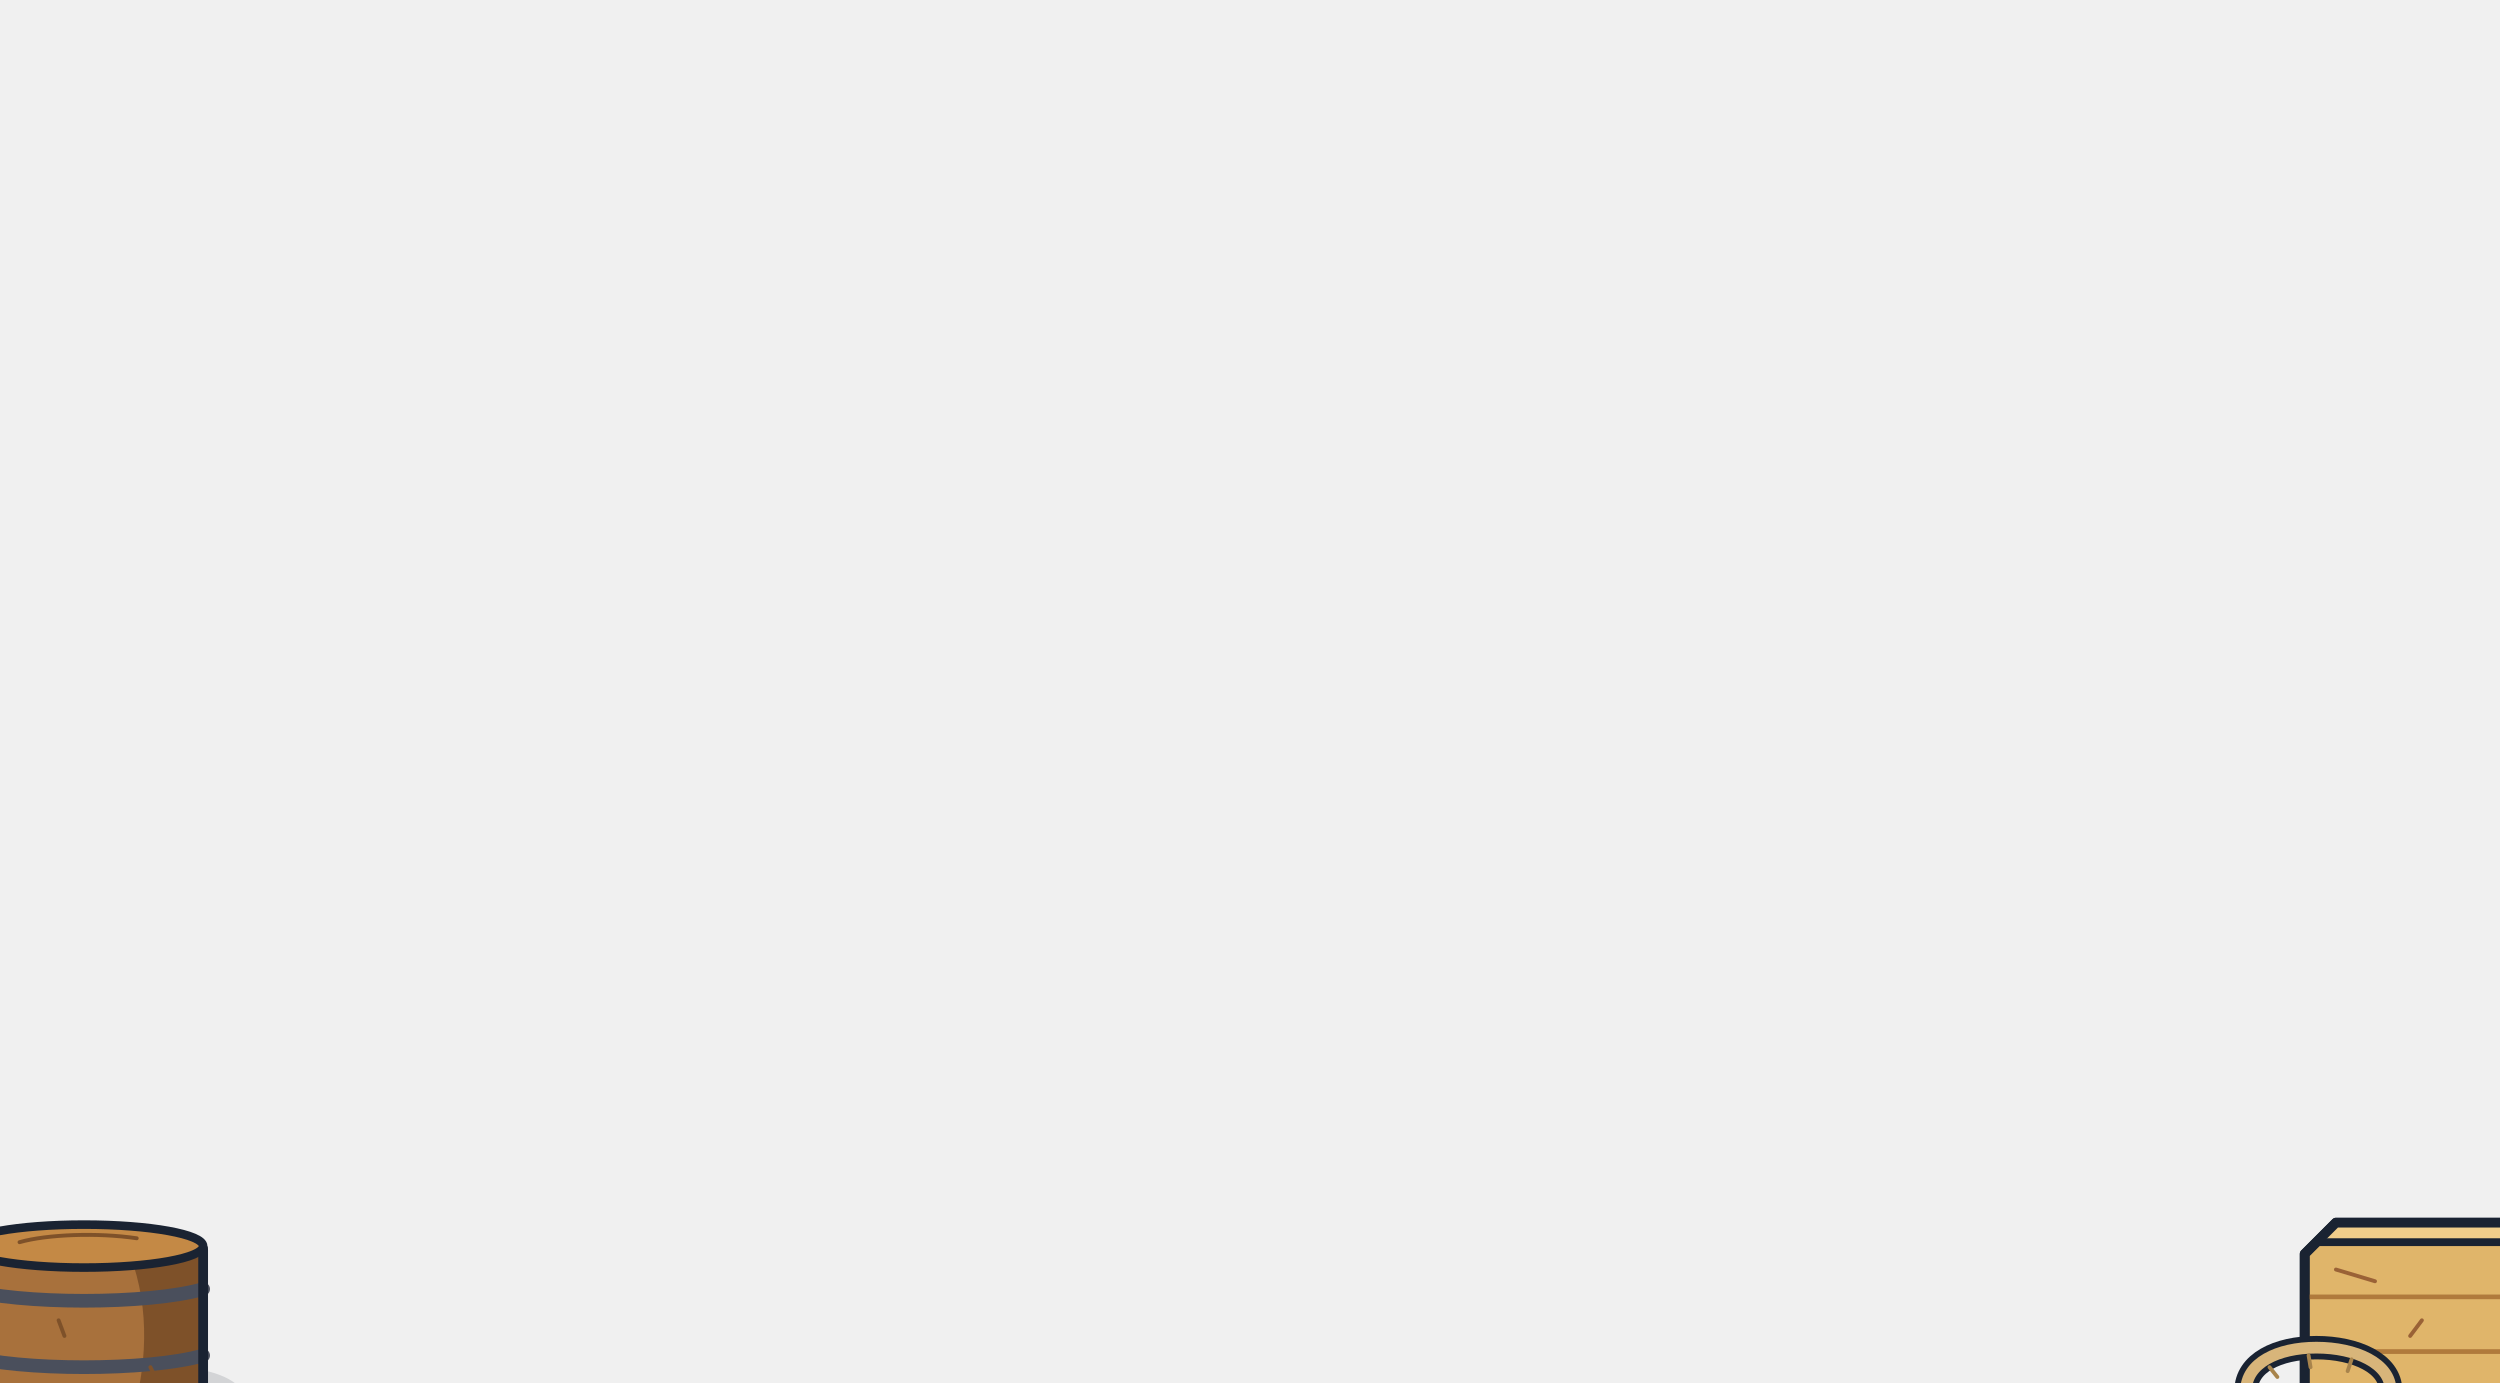
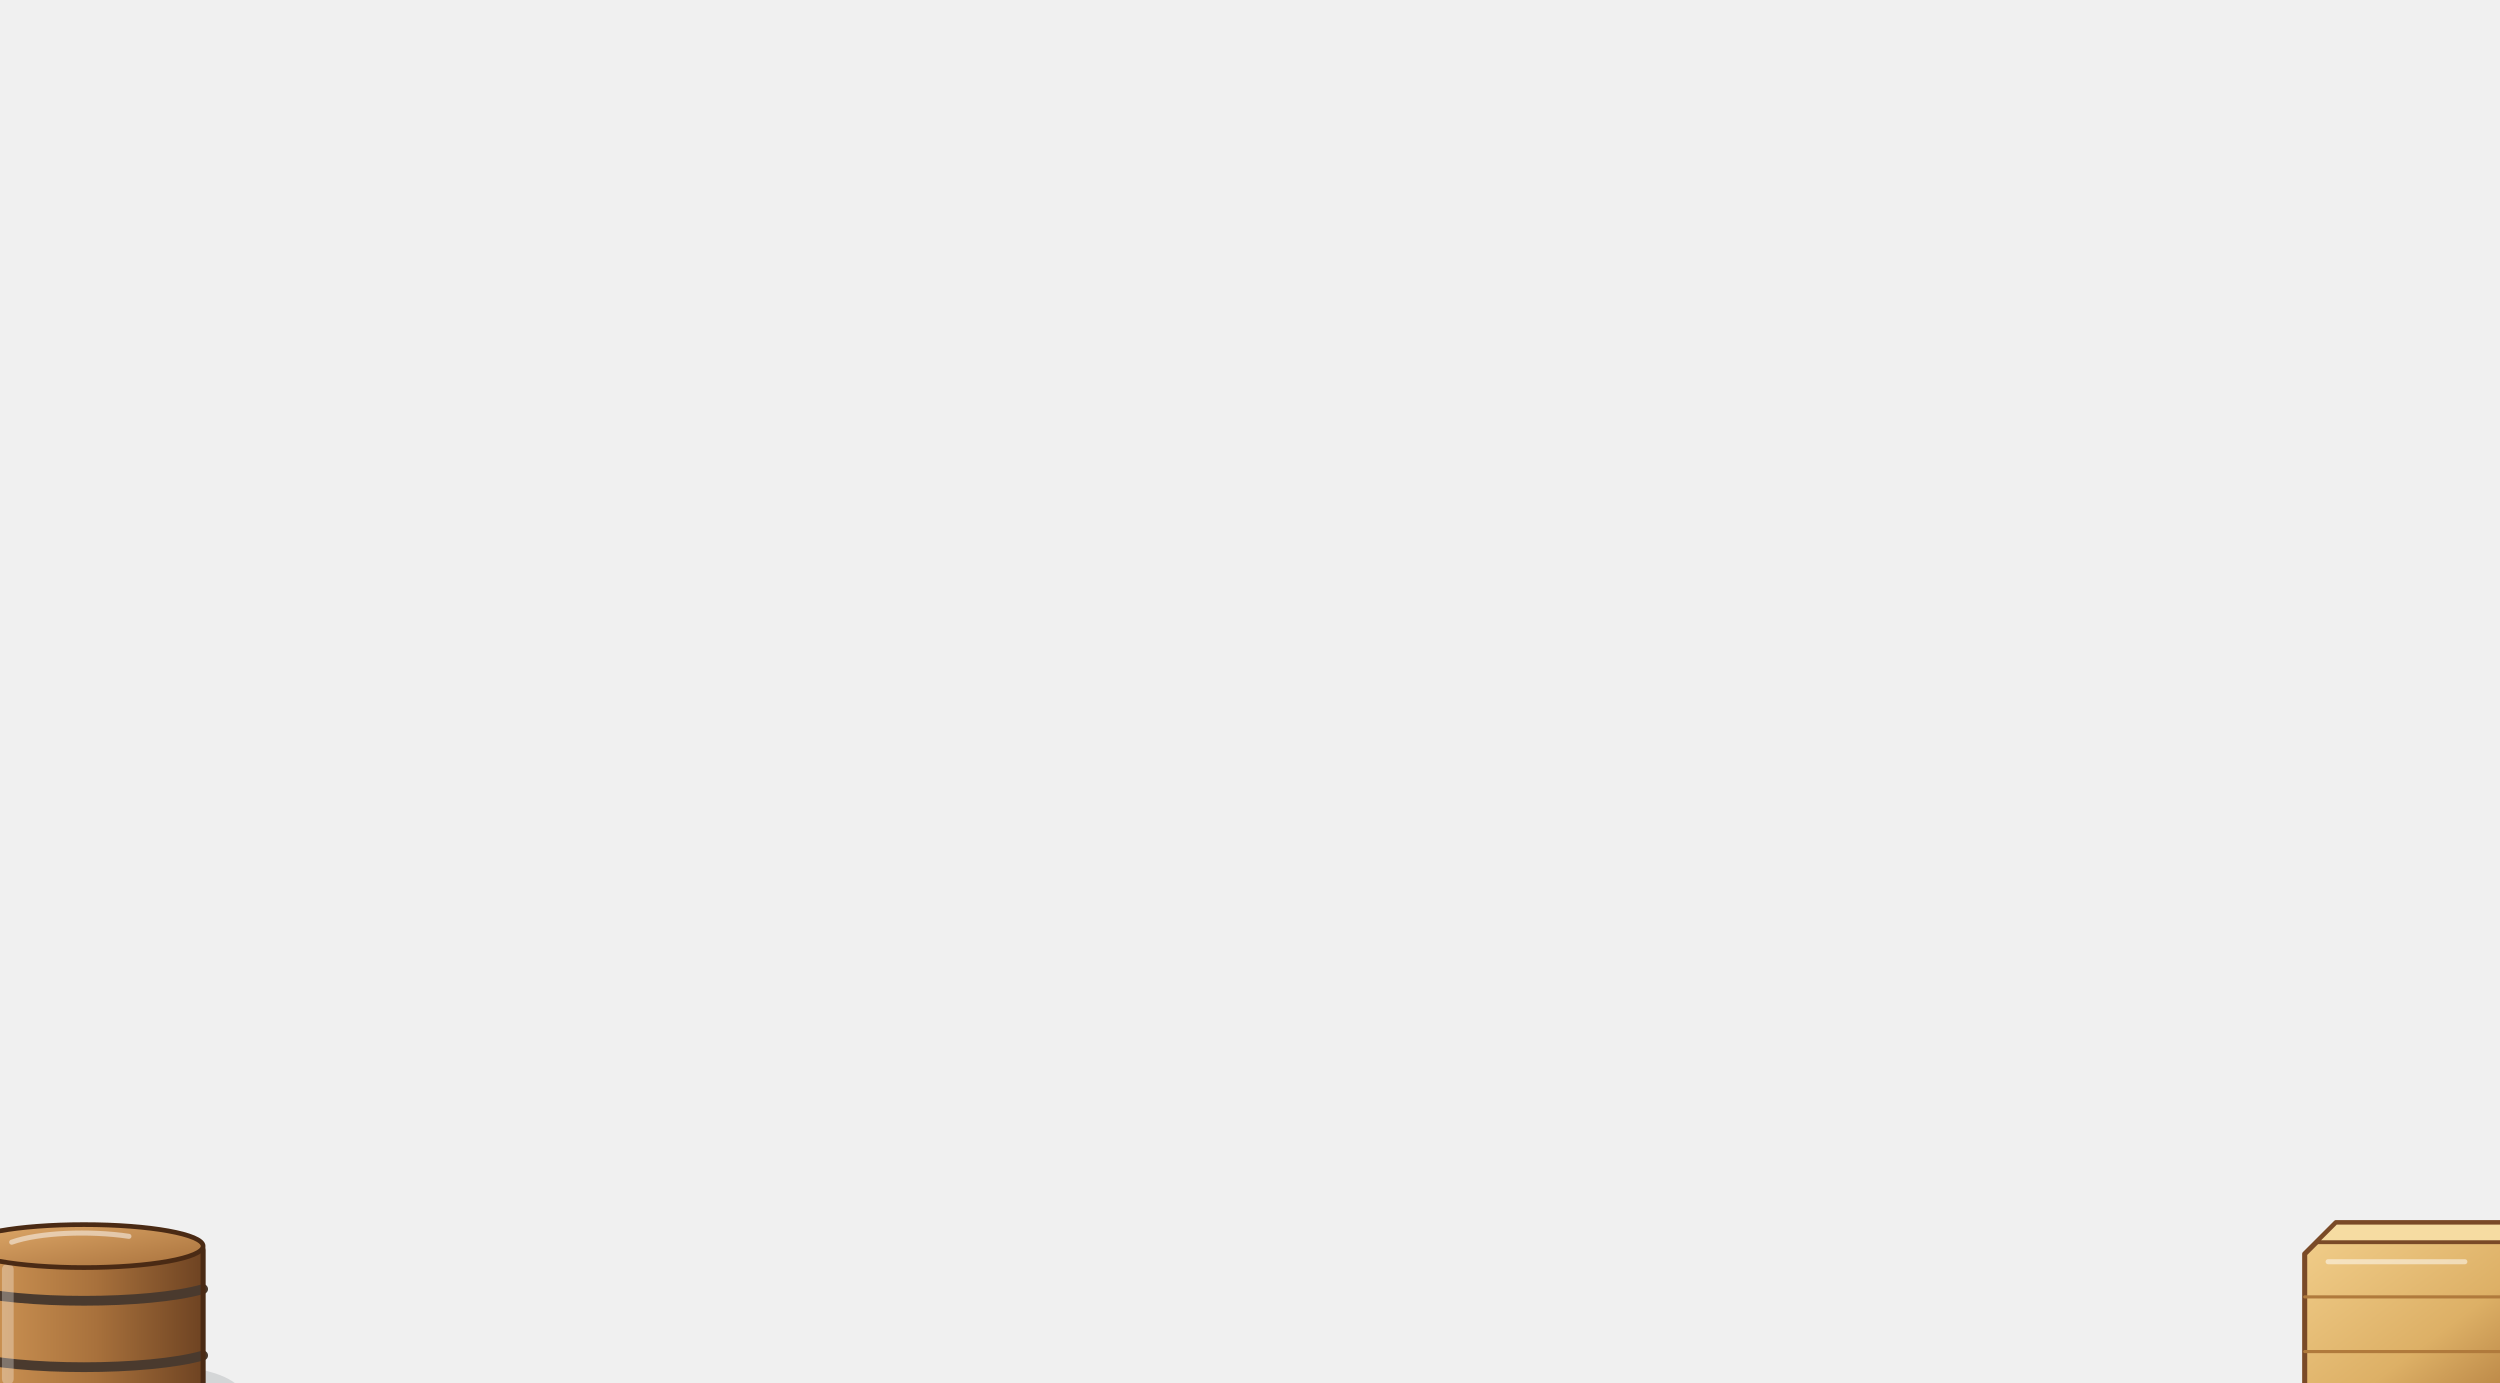
<svg xmlns="http://www.w3.org/2000/svg" viewBox="0 0 1280 708" class="paint-svg" aria-hidden="true">
-   <g stroke="#1a2332" stroke-linejoin="round" stroke-linecap="round">
-     <path d="M-20 712C-14 700 40 694 96 700C110 702 120 706 124 712Z" fill="#1a2332" opacity=".14" stroke="none" />
-     <path d="M-18 716V640C-18 626 104 626 104 640V716Z" fill="#a8713c" stroke-width="5" />
-     <path d="M62 632C84 634 104 638 104 640V716H70C76 690 76 660 62 632Z" fill="#7e5129" stroke="none" />
-     <path d="M-18 660C10 668 76 668 104 660M-18 694C10 702 76 702 104 694" fill="none" stroke="#4a4f5c" stroke-width="7" />
-     <path d="M-18 716V640C-18 626 104 626 104 640V716" fill="none" stroke-width="5" />
-     <ellipse cx="43" cy="638" rx="61" ry="11" fill="#c48945" stroke-width="4.4" />
-     <path d="M10 636c14-4 40-5 60-2M30 676l3 8M80 706l-3-6" fill="none" stroke="#7e5129" stroke-width="2" />
-     <path d="M1180 716V642L1196 626H1300V716Z" fill="#e0b56a" stroke-width="5" />
-     <path d="M1196 626H1300V636H1186Z" fill="#f0cd8a" stroke-width="4" />
-     <path d="M1180 664H1290M1180 692H1290" stroke="#b07a3c" stroke-width="2.4" />
-     <path d="M1180 716V642L1196 626H1300" fill="none" stroke-width="5" />
-     <path d="M1196 650l20 6M1240 676l-6 8" fill="none" stroke="#9a6236" stroke-width="2" />
-     <path d="M1150 712c0-14 16-22 36-22s38 8 38 22" fill="none" stroke-width="12" />
-     <path d="M1150 712c0-14 16-22 36-22s38 8 38 22" fill="none" stroke="#d8b57a" stroke-width="6" />
-     <path d="M1162 700l4 5M1182 694l1 6M1204 696l-2 6" fill="none" stroke="#a8844c" stroke-width="2" />
+   <defs>
+     <linearGradient id="h-f-barrel" x1="0" y1="0" x2="1" y2="0">
+       <stop offset="0" stop-color="#d49a58" />
+       <stop offset=".55" stop-color="#a8713c" />
+       <stop offset="1" stop-color="#6e4322" />
+     </linearGradient>
+     <linearGradient id="h-f-top" x1="0" y1="0" x2="1" y2="1">
+       <stop offset="0" stop-color="#e0aa6a" />
+       <stop offset="1" stop-color="#a8713c" />
+     </linearGradient>
+     <linearGradient id="h-f-crate" x1="0" y1="0" x2="1" y2="1">
+       <stop offset="0" stop-color="#f2cf8c" />
+       <stop offset=".6" stop-color="#ddb066" />
+       <stop offset="1" stop-color="#b07a3c" />
+     </linearGradient>
+   </defs>
+   <g stroke-linejoin="round" stroke-linecap="round">
+     <path d="M-20 712C-14 700 40 694 96 700C110 702 120 706 124 712Z" fill="#1a2332" opacity=".13" />
+     <path d="M-18 716V640C-18 626 104 626 104 640V716Z" fill="url(#h-f-barrel)" />
+     <path d="M-18 660C10 668 76 668 104 660M-18 694C10 702 76 702 104 694" fill="none" stroke="#4a3a2e" stroke-width="5" />
+     <path d="M4 650v56" stroke="#fff" stroke-opacity=".3" stroke-width="6" />
+     <path d="M-18 716V640C-18 626 104 626 104 640V716" fill="none" stroke="#4a2a14" stroke-width="2.6" />
+     <ellipse cx="43" cy="638" rx="61" ry="11" fill="url(#h-f-top)" stroke="#4a2a14" stroke-width="2.4" />
+     <path d="M6 636c14-5 40-6 60-3" fill="none" stroke="#fff" stroke-opacity=".5" stroke-width="2.6" />
+     <path d="M1180 716V642L1196 626H1300V716Z" fill="url(#h-f-crate)" stroke="#7a4a27" stroke-width="2.6" />
+     <path d="M1196 626H1300V636H1186Z" fill="#f6dca2" stroke="#7a4a27" stroke-width="2" />
+     <path d="M1180 664H1290M1180 692H1290" stroke="#b07a3c" stroke-width="1.6" />
+     <path d="M1192 646h70" stroke="#fff" stroke-opacity=".5" stroke-width="2.6" />
  </g>
</svg>
